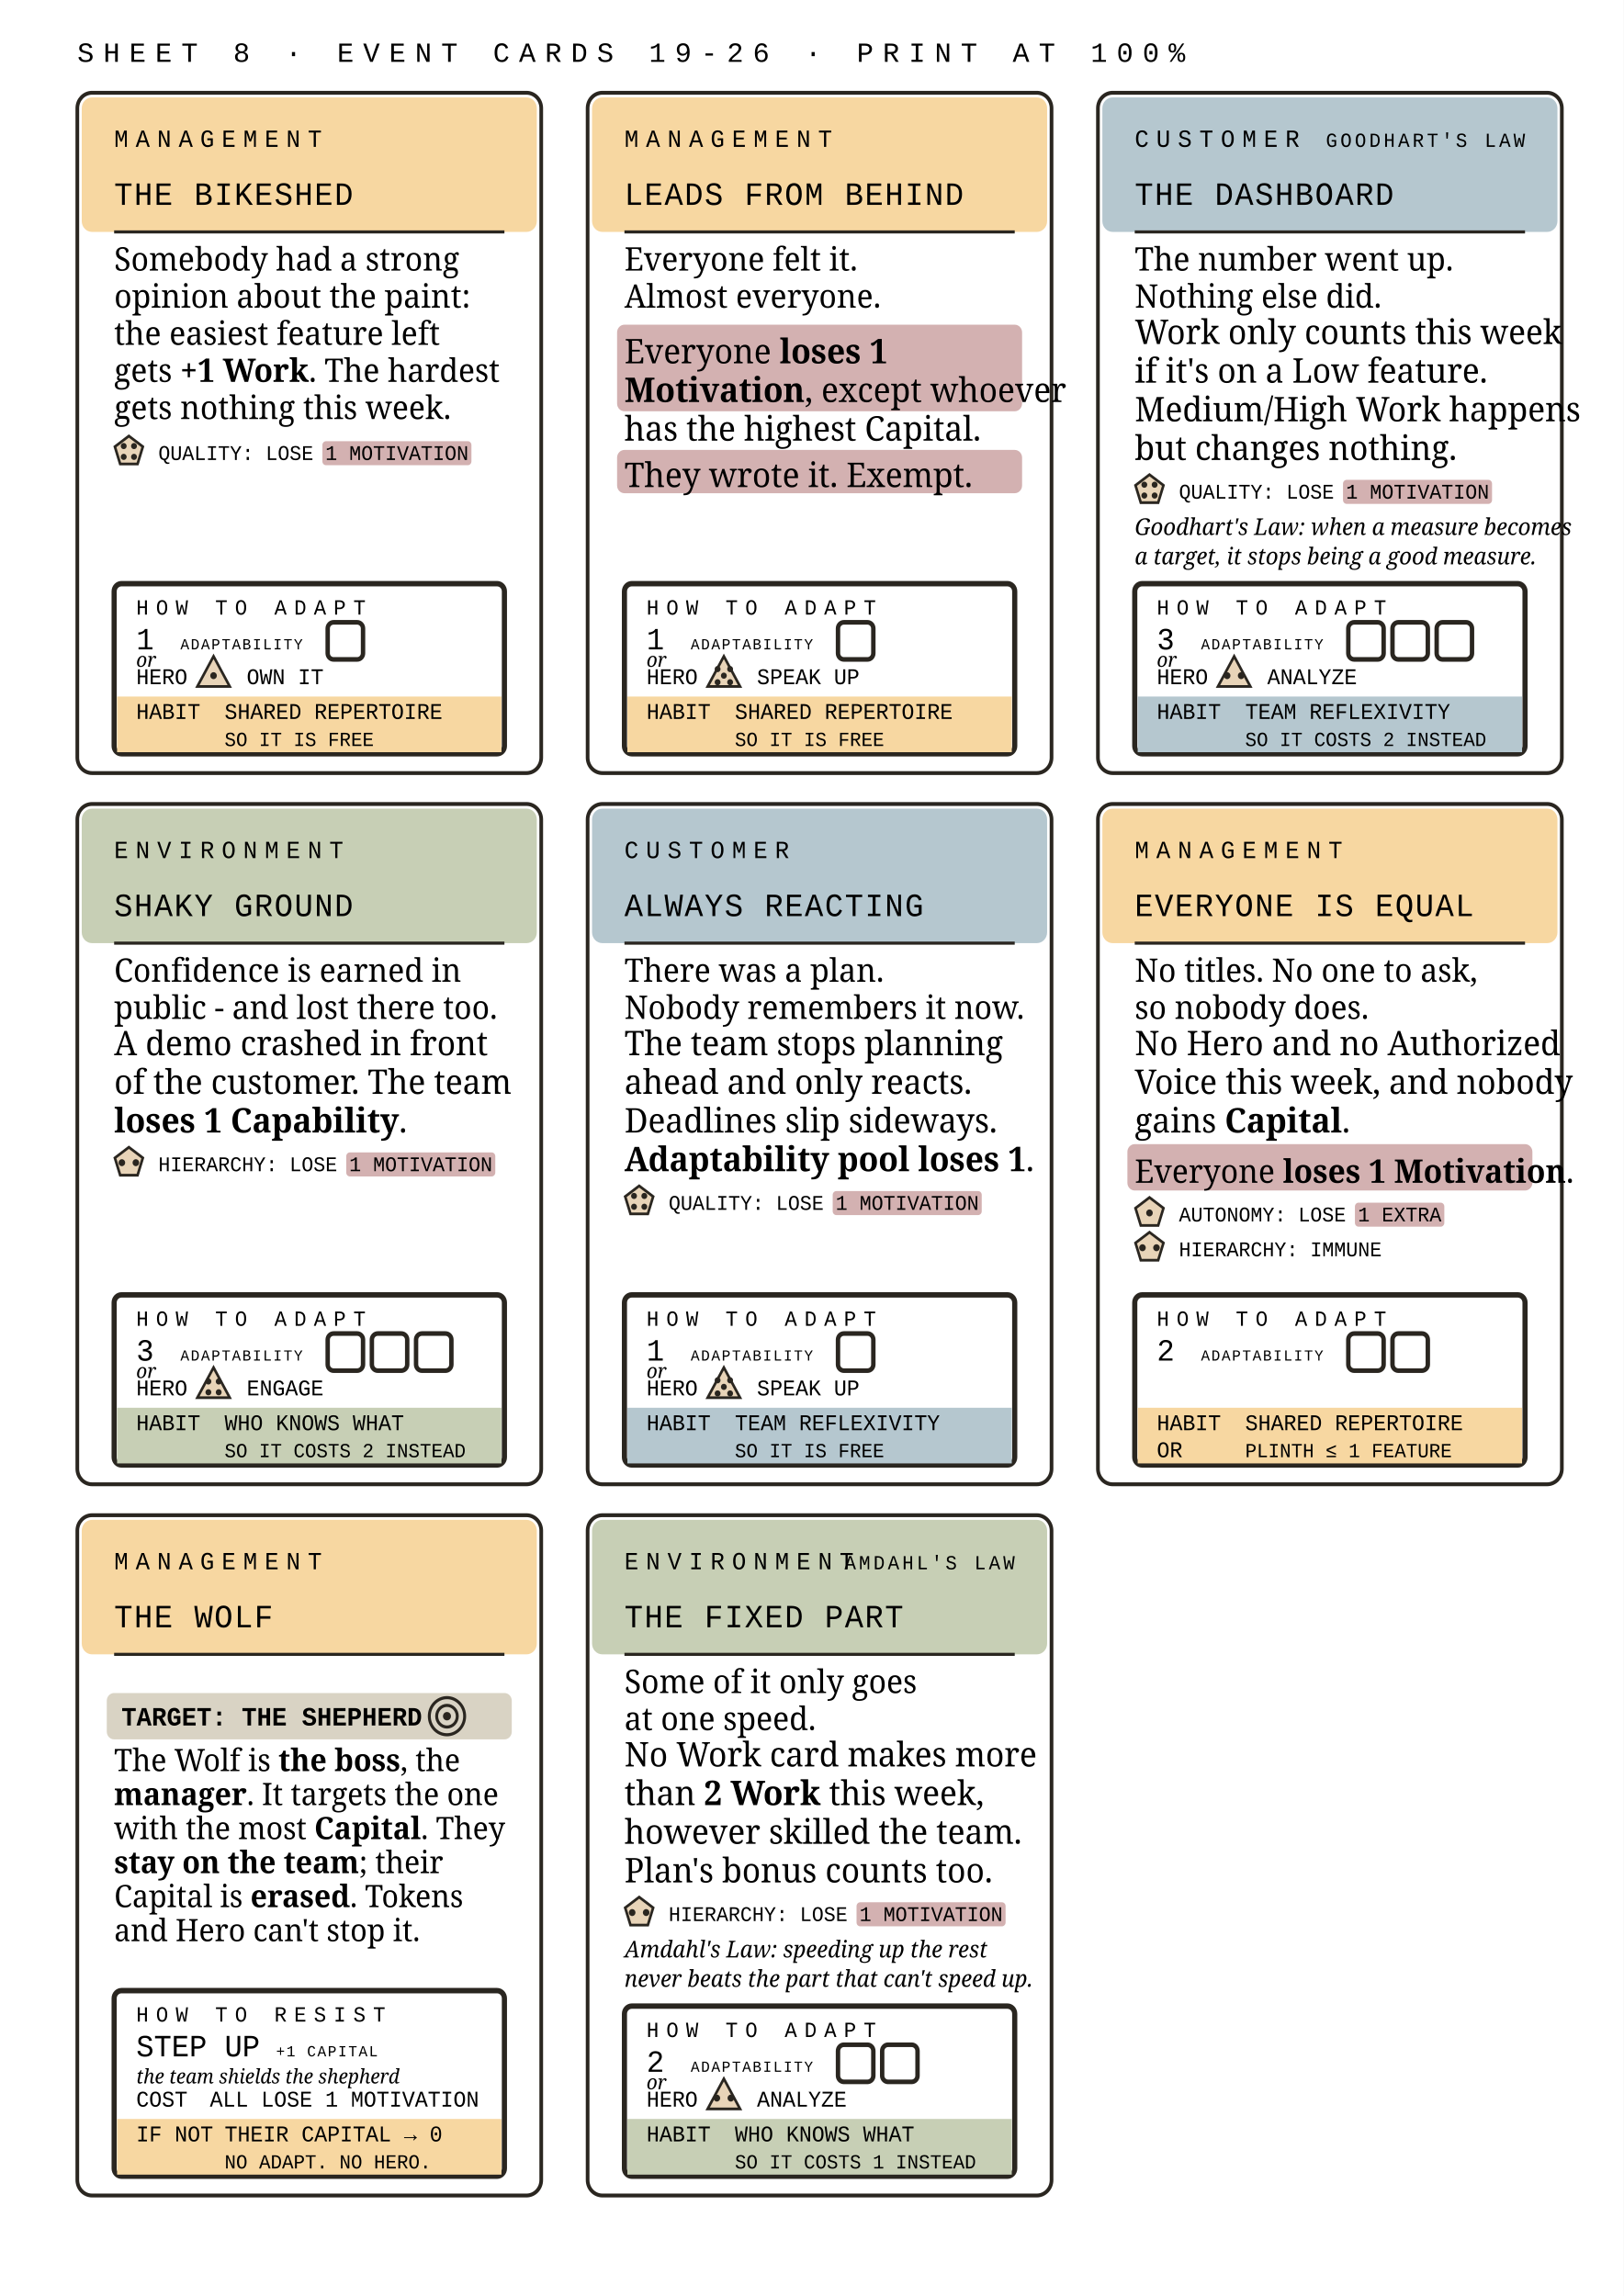
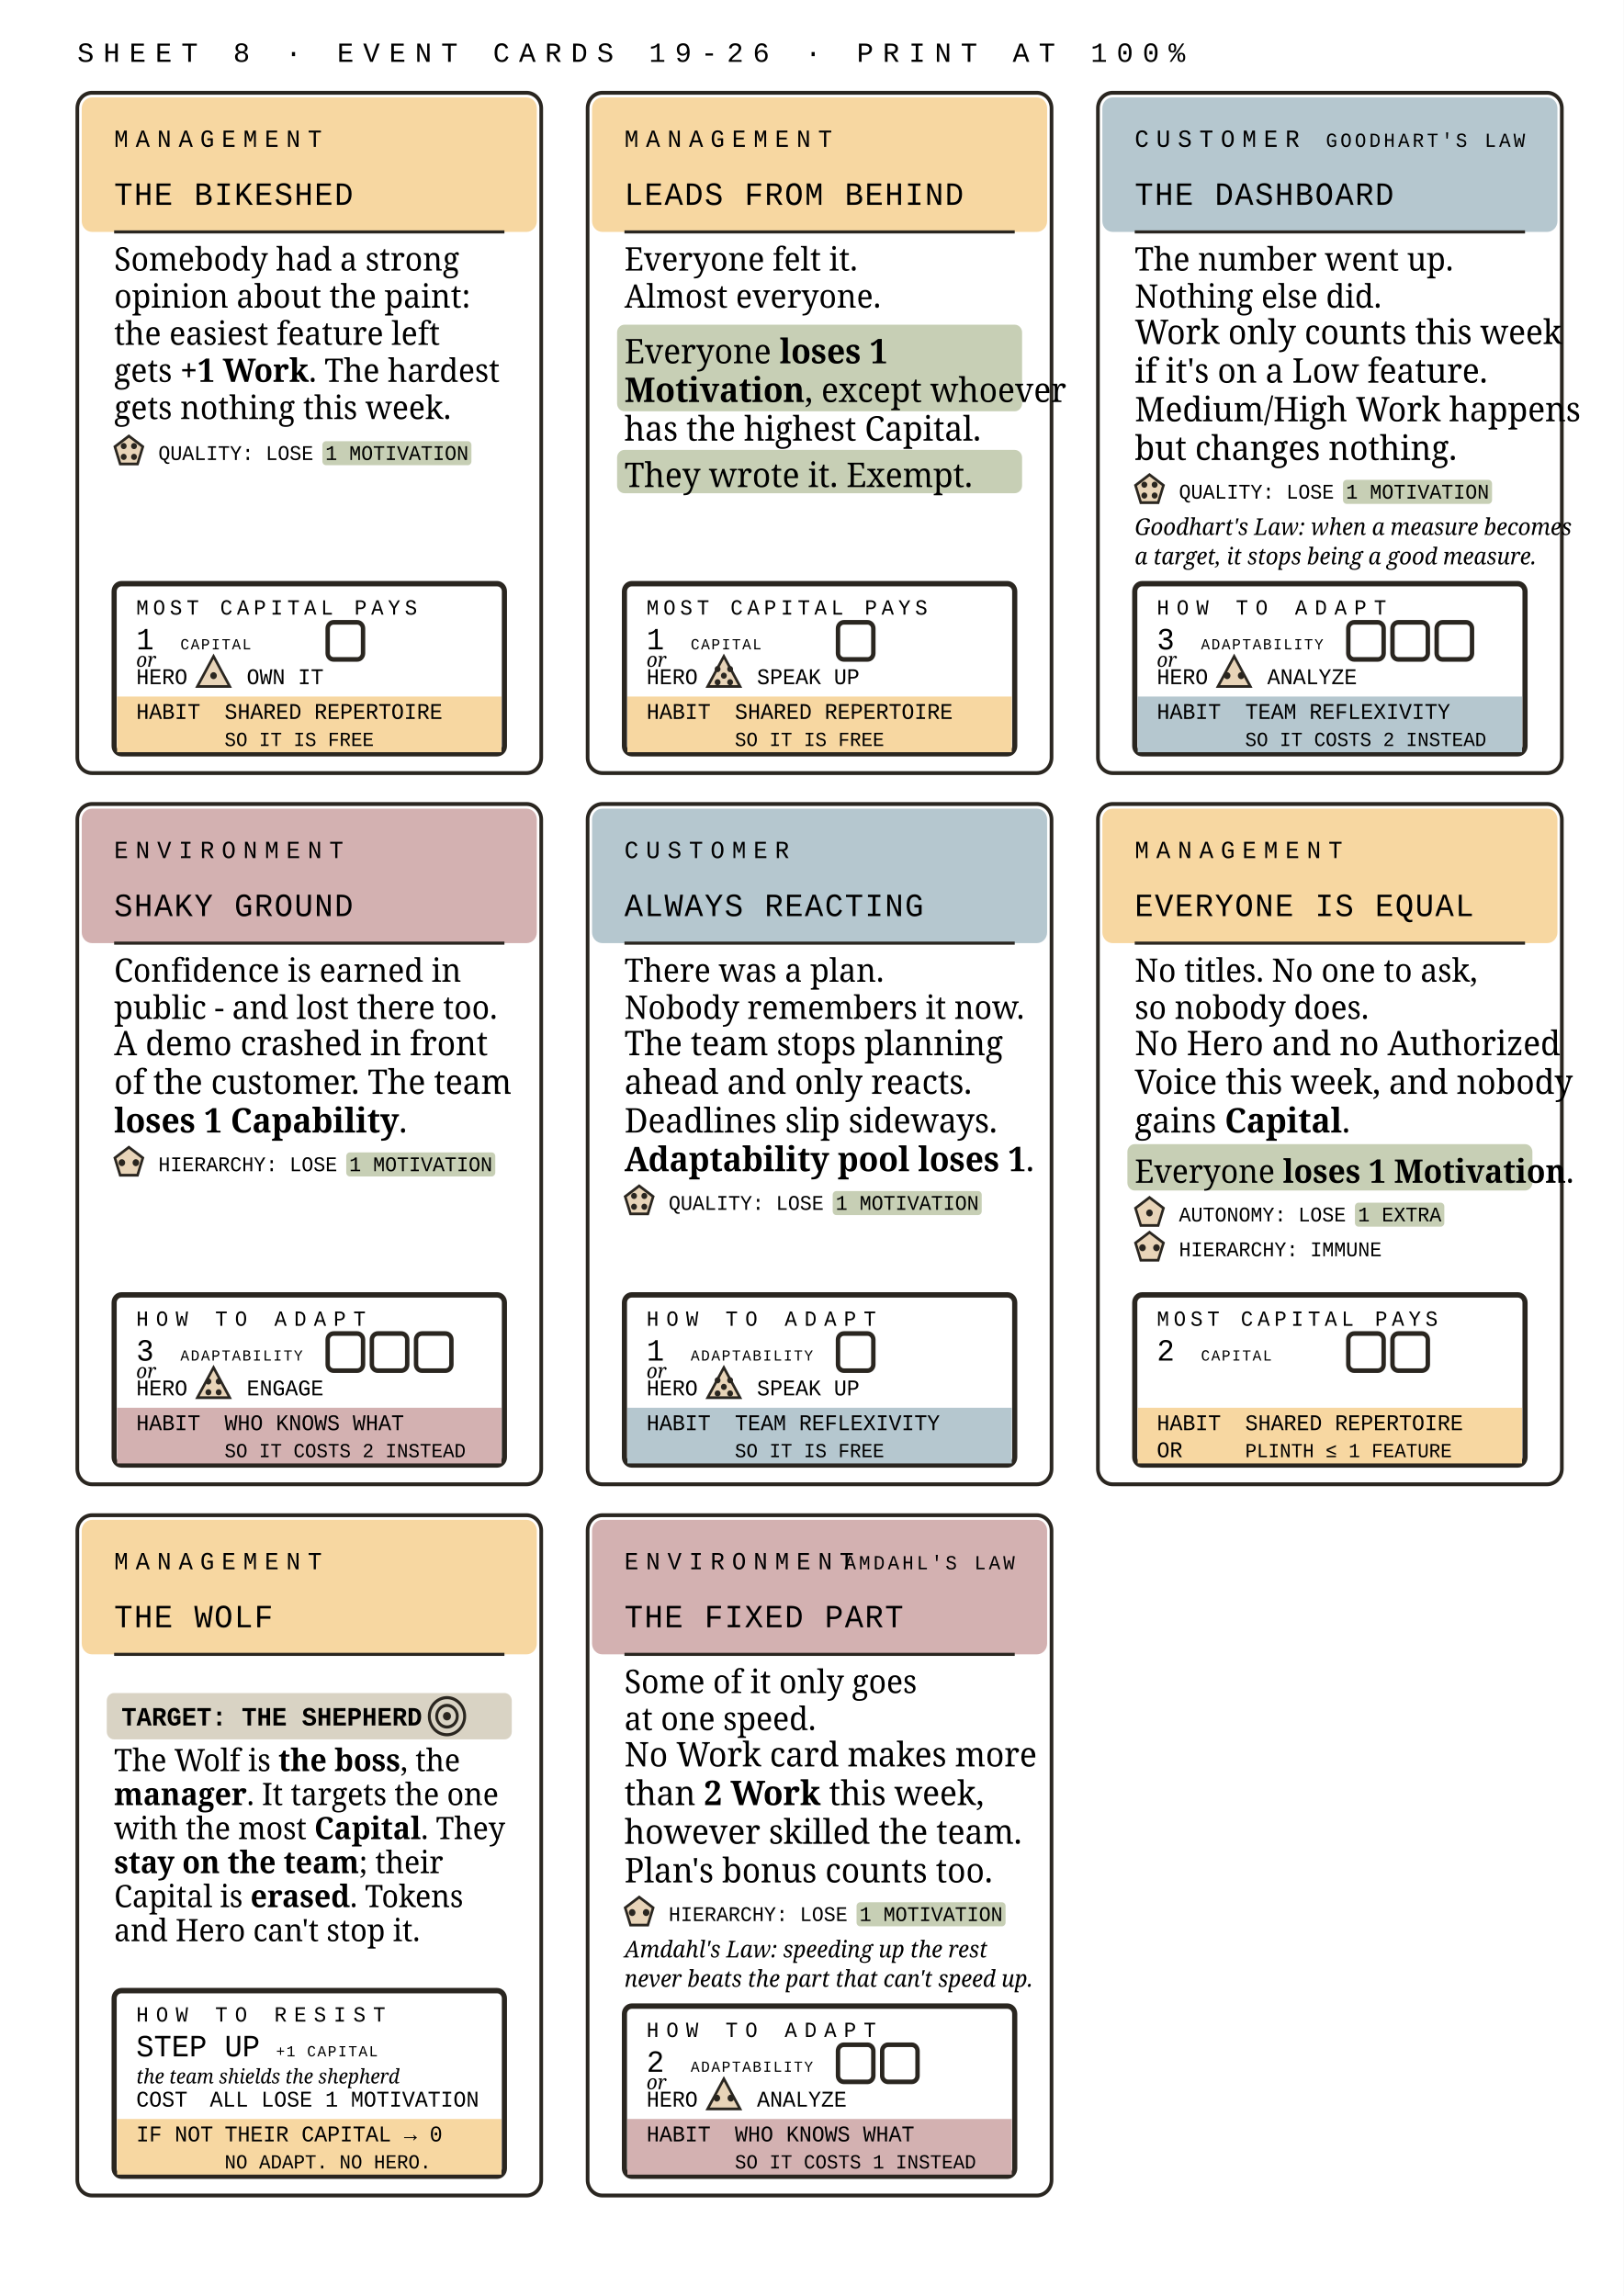
<svg xmlns="http://www.w3.org/2000/svg" width="210mm" height="297mm" viewBox="0 0 210 297">
  <style>
  .s { font-family:"EB Garamond",Garamond,Georgia,serif; fill:#000000; }
  .m { font-family:"IBM Plex Mono","Courier New",monospace; fill:#000000; }
  .c { fill:none; stroke:#2A2620; stroke-width:.5; }
  .h { stroke:#2A2620; stroke-width:.4; fill:none; }
  .w { fill:none; stroke:#2A2620; stroke-width:.7; }
  .q { fill:#000000; }
  .lb { font-family:"IBM Plex Mono","Courier New",monospace; font-size:2.9px; fill:#000000; }
  .vl { font-family:"IBM Plex Mono","Courier New",monospace; font-size:2.9px; fill:#000000; }
  .ic { fill:#E8D4B8; stroke:#2A2620; stroke-width:.35; }
  .pip { fill:#2A2620; stroke:none; }
  .trust { fill:#000000; }
  .capab { fill:#000000; }
  .shpra { fill:#000000; }
  .adapt { fill:#000000; }
  /* header tint = the Ledger row that answers this category */
  .cat-ppl  { fill:#D3CEDF; }
-   .cat-env  { fill:#C7CFB5; }
+   .cat-env  { fill:#D3B1B1; }
  .cat-mgmt { fill:#F7D7A1; }
  .cat-cust { fill:#B5C7CF; }
</style>
  <defs>
    <g id="i-base">
      <rect x="-2.1" y="-2.1" width="4.2" height="4.2" rx=".3" class="ic" />
    </g>
    <g id="i-head">
      <polygon points="0,-2.5 2.2,1.4 -2.2,1.4" class="ic" />
    </g>
    <g id="i-item">
      <polygon points="0,-2.6 2.6,0 0,2.6 -2.6,0" class="ic" />
    </g>
    <g id="i-torso">
      <polygon points="0,-2 1.9,-.62 1.18,1.62 -1.18,1.62 -1.9,-.62" class="ic" />
    </g>
    <g id="q1">
      <circle cx="0" cy="0" r=".45" class="pip" />
    </g>
    <g id="q2">
      <circle cx="-.95" cy="0" r=".45" class="pip" />
      <circle cx=".95" cy="0" r=".45" class="pip" />
    </g>
    <g id="q3">
      <circle cx="0" cy="-.95" r=".45" class="pip" />
      <circle cx="-.95" cy=".8" r=".45" class="pip" />
      <circle cx=".95" cy=".8" r=".45" class="pip" />
    </g>
    <g id="q4">
      <circle cx="-.7" cy="-.7" r=".4" class="pip" />
      <circle cx=".7" cy="-.7" r=".4" class="pip" />
      <circle cx="-.7" cy=".7" r=".4" class="pip" />
      <circle cx=".7" cy=".7" r=".4" class="pip" />
    </g>
    <g id="q5">
      <circle cx="-.85" cy="-.85" r=".4" class="pip" />
      <circle cx=".85" cy="-.85" r=".4" class="pip" />
      <circle cx="0" cy="0" r=".4" class="pip" />
      <circle cx="-.85" cy=".85" r=".4" class="pip" />
      <circle cx=".85" cy=".85" r=".4" class="pip" />
    </g>
    <g id="bikeshed" transform="scale(.952381,1)">
      <rect x=".6" y=".6" width="61.8" height="17.4" rx="1.4" class="cat-mgmt" />
      <rect width="63" height="88" rx="2" class="c" />
      <text x="5" y="7" class="m q" font-size="3.2" letter-spacing="1">MANAGEMENT</text>
      <text x="5" y="14.5" class="m" font-size="4.2" letter-spacing=".2">THE BIKESHED</text>
      <line x1="5" y1="18" x2="58" y2="18" class="h" stroke-width=".7" />
      <g transform="translate(0,-5)">
        <text x="5" y="28" class="s" font-size="4.2">Somebody had a strong</text>
        <text x="5" y="32.8" class="s" font-size="4.2">opinion about the paint:</text>
        <text x="5" y="37.6" class="s" font-size="4.2">the easiest feature left</text>
        <text x="5" y="42.4" class="s" font-size="4.2">gets <tspan font-weight="bold">+1 Work</tspan>. The hardest</text>
        <text x="5" y="47.2" class="s" font-size="4.2">gets nothing this week.</text>
        <g transform="translate(0,9.5)">
          <g transform="translate(7,41.9)">
            <use href="#i-torso" />
            <use href="#q4" />
          </g>
-           <rect x="33.28" y="40.57" width="20.24" height="3.11" rx=".5" fill="#D3B1B1" />
+           <rect x="33.28" y="40.57" width="20.24" height="3.11" rx=".5" fill="#C7CFB5" />
          <text x="11" y="43" class="m" font-size="2.7">QUALITY: LOSE 1 MOTIVATION</text>
        </g>
      </g>
      <g transform="translate(0,9.5)">
        <rect x="5" y="54" width="53" height="22" rx="1" class="w" />
-         <text x="8" y="58" class="m q" font-size="2.8" letter-spacing="1">HOW TO ADAPT</text>
+         <text x="8" y="58" class="m q" font-size="2.8" letter-spacing=".6">MOST CAPITAL PAYS</text>
        <text x="8" y="62.5" class="m" font-size="4">1</text>
-         <text x="14" y="62.5" class="m q" font-size="2" letter-spacing=".2">ADAPTABILITY</text>
+         <text x="14" y="62.5" class="m q" font-size="2" letter-spacing=".2">CAPITAL</text>
        <text x="8" y="64.75" class="s q" font-size="2.6" font-style="italic">or</text>
        <rect x="5.4" y="68.6" width="52.2" height="7.2" class="cat-mgmt" />
        <text x="8" y="67" class="lb">HERO</text>
        <g transform="translate(18.5,65.9)">
          <use href="#i-head" />
          <use href="#q1" />
        </g>
        <text x="23" y="67" class="vl">OWN IT</text>
        <text x="8" y="71.5" class="lb">HABIT</text>
        <text x="20" y="71.5" class="vl shpra">SHARED REPERTOIRE</text>
        <text x="20" y="75" class="m" font-size="2.6">SO IT IS FREE</text>
        <use href="#cost1" />
      </g>
    </g>
    <g id="leadsbehind" transform="scale(.952381,1)">
      <rect x=".6" y=".6" width="61.8" height="17.4" rx="1.4" class="cat-mgmt" />
      <rect width="63" height="88" rx="2" class="c" />
      <text x="5" y="7" class="m q" font-size="3.2" letter-spacing="1">MANAGEMENT</text>
      <text x="5" y="14.5" class="m" font-size="4.2" letter-spacing=".2">LEADS FROM BEHIND</text>
      <line x1="5" y1="18" x2="58" y2="18" class="h" stroke-width=".7" />
      <g transform="translate(0,-5)">
        <text x="5" y="28" class="s" font-size="4.2">Everyone felt it.</text>
        <text x="5" y="32.8" class="s" font-size="4.2">Almost everyone.</text>
        <g transform="translate(0,12)">
-           <rect x="4" y="23" width="55" height="11.2" rx="1" fill="#D3B1B1" />
+           <rect x="4" y="23" width="55" height="11.2" rx="1" fill="#C7CFB5" />
          <text x="5" y="28" class="s" font-size="4.4">Everyone <tspan font-weight="bold">loses 1</tspan>
          </text>
          <text x="5" y="33" class="s" font-size="4.4">
            <tspan font-weight="bold">Motivation</tspan>, except whoever</text>
          <text x="5" y="38" class="s" font-size="4.4">has the highest Capital.</text>
-           <rect x="4" y="39.2" width="55" height="5.6" rx="1" fill="#D3B1B1" />
+           <rect x="4" y="39.2" width="55" height="5.6" rx="1" fill="#C7CFB5" />
          <text x="5" y="44" class="s" font-size="4.4">They wrote it. Exempt.</text>
        </g>
      </g>
      <g transform="translate(0,9.5)">
        <rect x="5" y="54" width="53" height="22" rx="1" class="w" />
-         <text x="8" y="58" class="m q" font-size="2.8" letter-spacing="1">HOW TO ADAPT</text>
+         <text x="8" y="58" class="m q" font-size="2.8" letter-spacing=".6">MOST CAPITAL PAYS</text>
        <text x="8" y="62.5" class="m" font-size="4">1</text>
-         <text x="14" y="62.5" class="m q" font-size="2" letter-spacing=".2">ADAPTABILITY</text>
+         <text x="14" y="62.5" class="m q" font-size="2" letter-spacing=".2">CAPITAL</text>
        <text x="8" y="64.75" class="s q" font-size="2.6" font-style="italic">or</text>
        <rect x="5.4" y="68.6" width="52.2" height="7.2" class="cat-mgmt" />
        <text x="8" y="67" class="lb">HERO</text>
        <g transform="translate(18.5,65.9)">
          <use href="#i-head" />
          <use href="#q5" />
        </g>
        <text x="23" y="67" class="vl">SPEAK UP</text>
        <text x="8" y="71.5" class="lb">HABIT</text>
        <text x="20" y="71.5" class="vl shpra">SHARED REPERTOIRE</text>
        <text x="20" y="75" class="m" font-size="2.6">SO IT IS FREE</text>
        <use href="#cost1" />
      </g>
    </g>
    <g id="dashboard" transform="scale(.952381,1)">
      <rect x=".6" y=".6" width="61.8" height="17.4" rx="1.4" class="cat-cust" />
      <rect width="63" height="88" rx="2" class="c" />
      <text x="5" y="7" class="m q" font-size="3.2" letter-spacing="1">CUSTOMER</text>
      <text x="5" y="14.5" class="m" font-size="4.2" letter-spacing=".2">THE DASHBOARD</text>
      <text x="58" y="7" class="m q" font-size="2.6" text-anchor="end" letter-spacing=".4">GOODHART'S LAW</text>
      <text x="5" y="57.2" class="s q" font-size="3" font-style="italic">Goodhart's Law: when a measure becomes</text>
      <text x="5" y="61" class="s q" font-size="3" font-style="italic">a target, it stops being a good measure.</text>
      <line x1="5" y1="18" x2="58" y2="18" class="h" stroke-width=".7" />
      <g transform="translate(0,-5)">
        <text x="5" y="28" class="s" font-size="4.2">The number went up.</text>
        <text x="5" y="32.8" class="s" font-size="4.2">Nothing else did.</text>
        <g transform="translate(0,9.5)">
          <text x="5" y="28" class="s" font-size="4.4">Work only counts this week</text>
          <text x="5" y="33" class="s" font-size="4.4">if it's on a Low feature.</text>
          <text x="5" y="38" class="s" font-size="4.4">Medium/High Work happens</text>
          <text x="5" y="43" class="s" font-size="4.4">but changes nothing.</text>
          <g transform="translate(7,46.9)">
            <use href="#i-torso" />
            <use href="#q4" />
          </g>
-           <rect x="33.28" y="45.57" width="20.24" height="3.11" rx=".5" fill="#D3B1B1" />
+           <rect x="33.28" y="45.57" width="20.24" height="3.11" rx=".5" fill="#C7CFB5" />
          <text x="11" y="48" class="m" font-size="2.7">QUALITY: LOSE 1 MOTIVATION</text>
        </g>
      </g>
      <g transform="translate(0,9.5)">
        <rect x="5" y="54" width="53" height="22" rx="1" class="w" />
        <text x="8" y="58" class="m q" font-size="2.8" letter-spacing="1">HOW TO ADAPT</text>
        <text x="8" y="62.5" class="m" font-size="4">3</text>
        <text x="14" y="62.5" class="m q" font-size="2" letter-spacing=".2">ADAPTABILITY</text>
        <text x="8" y="64.75" class="s q" font-size="2.6" font-style="italic">or</text>
        <rect x="5.4" y="68.6" width="52.2" height="7.2" class="cat-cust" />
        <text x="8" y="67" class="lb">HERO</text>
        <g transform="translate(18.5,65.9)">
          <use href="#i-head" />
          <use href="#q2" />
        </g>
        <text x="23" y="67" class="vl">ANALYZE</text>
        <text x="8" y="71.5" class="lb">HABIT</text>
        <text x="20" y="71.5" class="vl adapt">TEAM REFLEXIVITY</text>
        <text x="20" y="75" class="m" font-size="2.6">SO IT COSTS 2 INSTEAD</text>
        <use href="#cost3" />
      </g>
    </g>
    <g id="confidence" transform="scale(.952381,1)">
      <rect x=".6" y=".6" width="61.8" height="17.4" rx="1.4" class="cat-env" />
      <rect width="63" height="88" rx="2" class="c" />
      <text x="5" y="7" class="m q" font-size="3.2" letter-spacing="1">ENVIRONMENT</text>
      <text x="5" y="14.5" class="m" font-size="4.2" letter-spacing=".2">SHAKY GROUND</text>
      <line x1="5" y1="18" x2="58" y2="18" class="h" stroke-width=".7" />
      <g transform="translate(0,-5)">
        <text x="5" y="28" class="s" font-size="4.2">Confidence is earned in</text>
        <text x="5" y="32.8" class="s" font-size="4.2">public - and lost there too.</text>
        <g transform="translate(0,9.5)">
          <text x="5" y="28" class="s" font-size="4.4">A demo crashed in front</text>
          <text x="5" y="33" class="s" font-size="4.4">of the customer. The team</text>
          <text x="5" y="38" class="s" font-size="4.4">
            <tspan font-weight="bold">loses 1 Capability</tspan>.</text>
          <g transform="translate(7,41.9)">
            <use href="#i-torso" />
            <use href="#q2" />
          </g>
-           <rect x="36.52" y="40.57" width="20.24" height="3.11" rx=".5" fill="#D3B1B1" />
+           <rect x="36.52" y="40.57" width="20.24" height="3.11" rx=".5" fill="#C7CFB5" />
          <text x="11" y="43" class="m" font-size="2.7">HIERARCHY: LOSE 1 MOTIVATION</text>
        </g>
      </g>
      <g transform="translate(0,9.5)">
        <rect x="5" y="54" width="53" height="22" rx="1" class="w" />
        <text x="8" y="58" class="m q" font-size="2.8" letter-spacing="1">HOW TO ADAPT</text>
        <text x="8" y="62.5" class="m" font-size="4">3</text>
        <text x="14" y="62.5" class="m q" font-size="2" letter-spacing=".2">ADAPTABILITY</text>
        <text x="8" y="64.75" class="s q" font-size="2.6" font-style="italic">or</text>
        <rect x="5.4" y="68.6" width="52.2" height="7.2" class="cat-env" />
        <text x="8" y="67" class="lb">HERO</text>
        <g transform="translate(18.5,65.9)">
          <use href="#i-head" />
          <use href="#q4" />
        </g>
        <text x="23" y="67" class="vl">ENGAGE</text>
        <text x="8" y="71.5" class="lb">HABIT</text>
        <text x="20" y="71.5" class="vl capab">WHO KNOWS WHAT</text>
        <text x="20" y="75" class="m" font-size="2.6">SO IT COSTS 2 INSTEAD</text>
        <use href="#cost3" />
      </g>
    </g>
    <g id="reacting" transform="scale(.952381,1)">
      <rect x=".6" y=".6" width="61.8" height="17.4" rx="1.4" class="cat-cust" />
      <rect width="63" height="88" rx="2" class="c" />
      <text x="5" y="7" class="m q" font-size="3.2" letter-spacing="1">CUSTOMER</text>
      <text x="5" y="14.5" class="m" font-size="4.2" letter-spacing=".2">ALWAYS REACTING</text>
      <line x1="5" y1="18" x2="58" y2="18" class="h" stroke-width=".7" />
      <g transform="translate(0,-5)">
        <text x="5" y="28" class="s" font-size="4.2">There was a plan.</text>
        <text x="5" y="32.8" class="s" font-size="4.2">Nobody remembers it now.</text>
        <g transform="translate(0,9.5)">
          <text x="5" y="28" class="s" font-size="4.4">The team stops planning</text>
          <text x="5" y="33" class="s" font-size="4.4">ahead and only reacts.</text>
          <text x="5" y="38" class="s" font-size="4.4">Deadlines slip sideways.</text>
          <text x="5" y="43" class="s" font-size="4.4">
            <tspan font-weight="bold">Adaptability pool loses 1</tspan>.</text>
          <g transform="translate(7,46.9)">
            <use href="#i-torso" />
            <use href="#q4" />
          </g>
-           <rect x="33.28" y="45.57" width="20.24" height="3.11" rx=".5" fill="#D3B1B1" />
+           <rect x="33.28" y="45.57" width="20.24" height="3.11" rx=".5" fill="#C7CFB5" />
          <text x="11" y="48" class="m" font-size="2.7">QUALITY: LOSE 1 MOTIVATION</text>
        </g>
      </g>
      <g transform="translate(0,9.5)">
        <rect x="5" y="54" width="53" height="22" rx="1" class="w" />
        <text x="8" y="58" class="m q" font-size="2.8" letter-spacing="1">HOW TO ADAPT</text>
        <text x="8" y="62.5" class="m" font-size="4">1</text>
        <text x="14" y="62.5" class="m q" font-size="2" letter-spacing=".2">ADAPTABILITY</text>
        <text x="8" y="64.75" class="s q" font-size="2.6" font-style="italic">or</text>
        <rect x="5.4" y="68.6" width="52.2" height="7.2" class="cat-cust" />
        <text x="8" y="67" class="lb">HERO</text>
        <g transform="translate(18.5,65.9)">
          <use href="#i-head" />
          <use href="#q5" />
        </g>
        <text x="23" y="67" class="vl">SPEAK UP</text>
        <text x="8" y="71.5" class="lb">HABIT</text>
        <text x="20" y="71.5" class="vl adapt">TEAM REFLEXIVITY</text>
        <text x="20" y="75" class="m" font-size="2.6">SO IT IS FREE</text>
        <use href="#cost1" />
      </g>
    </g>
    <g id="equal" transform="scale(.952381,1)">
      <rect x=".6" y=".6" width="61.8" height="17.4" rx="1.4" class="cat-mgmt" />
      <rect width="63" height="88" rx="2" class="c" />
      <text x="5" y="7" class="m q" font-size="3.2" letter-spacing="1">MANAGEMENT</text>
      <text x="5" y="14.5" class="m" font-size="4.2" letter-spacing=".2">EVERYONE IS EQUAL</text>
      <line x1="5" y1="18" x2="58" y2="18" class="h" stroke-width=".7" />
      <g transform="translate(0,-5)">
        <text x="5" y="28" class="s" font-size="4.2">No titles. No one to ask,</text>
        <text x="5" y="32.8" class="s" font-size="4.2">so nobody does.</text>
        <g transform="translate(0,9.5)">
          <text x="5" y="28" class="s" font-size="4.4">No Hero and no Authorized</text>
          <text x="5" y="33" class="s" font-size="4.4">Voice this week, and nobody</text>
          <text x="5" y="38" class="s" font-size="4.4">gains <tspan font-weight="bold">Capital</tspan>.</text>
-           <rect x="4" y="39.5" width="55" height="6" rx="1" fill="#D3B1B1" />
+           <rect x="4" y="39.5" width="55" height="6" rx="1" fill="#C7CFB5" />
          <text x="5" y="44.5" class="s" font-size="4.2">Everyone <tspan font-weight="bold">loses 1 Motivation</tspan>.</text>
          <g transform="translate(7,48.4)">
            <use href="#i-torso" />
            <use href="#q1" />
          </g>
-           <rect x="34.9" y="47.07" width="12.14" height="3.11" rx=".5" fill="#D3B1B1" />
+           <rect x="34.9" y="47.07" width="12.14" height="3.11" rx=".5" fill="#C7CFB5" />
          <text x="11" y="49.5" class="m" font-size="2.7">AUTONOMY: LOSE 1 EXTRA</text>
          <g transform="translate(7,52.9)">
            <use href="#i-torso" />
            <use href="#q2" />
          </g>
          <text x="11" y="54" class="m q" font-size="2.7">HIERARCHY: IMMUNE</text>
        </g>
      </g>
      <g transform="translate(0,9.5)">
        <rect x="5" y="54" width="53" height="22" rx="1" class="w" />
-         <text x="8" y="58" class="m q" font-size="2.8" letter-spacing="1">HOW TO ADAPT</text>
+         <text x="8" y="58" class="m q" font-size="2.8" letter-spacing=".6">MOST CAPITAL PAYS</text>
        <text x="8" y="62.5" class="m" font-size="4">2</text>
-         <text x="14" y="62.5" class="m q" font-size="2" letter-spacing=".2">ADAPTABILITY</text>
+         <text x="14" y="62.5" class="m q" font-size="2" letter-spacing=".2">CAPITAL</text>
        <rect x="5.4" y="68.6" width="52.2" height="7.2" class="cat-mgmt" />
        <text x="8" y="71.5" class="lb">HABIT</text>
        <text x="20" y="71.5" class="vl shpra">SHARED REPERTOIRE</text>
        <text x="8" y="75" class="lb">OR</text>
        <text x="20" y="75" class="m" font-size="2.6">PLINTH ≤ 1 FEATURE</text>
        <use href="#cost2" />
      </g>
    </g>
    <g id="wolf" transform="scale(.952381,1)">
      <rect x=".6" y=".6" width="61.8" height="17.4" rx="1.4" class="cat-mgmt" />
      <rect width="63" height="88" rx="2" class="c" stroke-width=".9" />
      <text x="5" y="7" class="m q" font-size="3.2" letter-spacing="1">MANAGEMENT</text>
      <text x="5" y="14.5" class="m" font-size="4.2" letter-spacing=".2">THE WOLF</text>
      <line x1="5" y1="18" x2="58" y2="18" class="h" stroke-width=".7" />
      <g transform="translate(0,-5)">
        <g transform="translate(0,9.5)">
          <rect x="4" y="18.5" width="55" height="6" rx="1" fill="#D9D3C4" />
          <text x="6" y="22.7" class="m" font-size="3.4" font-weight="bold">TARGET: THE SHEPHERD</text>
          <g transform="translate(50.2,21.5)" fill="none" stroke="#2A2620" stroke-width=".4">
            <circle r="2.4" />
            <circle r="1.4" />
            <circle r=".35" fill="#2A2620" />
          </g>
          <text x="5" y="28.6" class="s" font-size="4">The Wolf is <tspan font-weight="bold">the boss</tspan>, the</text>
          <text x="5" y="33" class="s" font-size="4">
            <tspan font-weight="bold">manager</tspan>. It targets the one</text>
          <text x="5" y="37.4" class="s" font-size="4">with the most <tspan font-weight="bold">Capital</tspan>. They</text>
          <text x="5" y="41.8" class="s" font-size="4">
            <tspan font-weight="bold">stay on the team</tspan>; their</text>
          <text x="5" y="46.2" class="s" font-size="4">Capital is <tspan font-weight="bold">erased</tspan>. Tokens</text>
          <text x="5" y="50.6" class="s" font-size="4">and Hero can't stop it.</text>
        </g>
      </g>
      <g transform="translate(0,9.5)">
        <rect x="5" y="52" width="53" height="24" rx="1" class="w" />
        <text x="8" y="56" class="m q" font-size="2.8" letter-spacing="1">HOW TO RESIST</text>
        <text x="8" y="60.5" class="m" font-size="4">STEP UP</text>
        <text x="27" y="60.5" class="m q" font-size="2" letter-spacing=".2">+1 CAPITAL</text>
        <text x="8" y="64" class="s q" font-size="2.6" font-style="italic">the team shields the shepherd</text>
        <rect x="5.4" y="68.6" width="52.2" height="7.2" class="cat-mgmt" />
        <text x="8" y="67" class="lb">COST</text>
        <text x="18" y="67" class="vl">ALL LOSE 1 MOTIVATION</text>
        <text x="8" y="71.5" class="lb">IF NOT</text>
        <text x="20" y="71.5" class="vl">THEIR CAPITAL → 0</text>
        <text x="20" y="75" class="m" font-size="2.6">NO ADAPT. NO HERO.</text>
      </g>
    </g>
    <g id="fixedpart" transform="scale(.952381,1)">
      <rect x=".6" y=".6" width="61.8" height="17.4" rx="1.4" class="cat-env" />
      <rect width="63" height="88" rx="2" class="c" />
      <text x="5" y="7" class="m q" font-size="3.2" letter-spacing="1">ENVIRONMENT</text>
      <text x="5" y="14.5" class="m" font-size="4.2" letter-spacing=".2">THE FIXED PART</text>
      <text x="58" y="7" class="m q" font-size="2.6" text-anchor="end" letter-spacing=".4">AMDAHL'S LAW</text>
      <text x="5" y="57.2" class="s q" font-size="3" font-style="italic">Amdahl's Law: speeding up the rest</text>
      <text x="5" y="61" class="s q" font-size="3" font-style="italic">never beats the part that can't speed up.</text>
      <line x1="5" y1="18" x2="58" y2="18" class="h" stroke-width=".7" />
      <g transform="translate(0,-5)">
        <text x="5" y="28" class="s" font-size="4.2">Some of it only goes</text>
        <text x="5" y="32.8" class="s" font-size="4.2">at one speed.</text>
        <g transform="translate(0,9.5)">
          <text x="5" y="28" class="s" font-size="4.4">No Work card makes more</text>
          <text x="5" y="33" class="s" font-size="4.4">than <tspan font-weight="bold">2 Work</tspan> this week,</text>
          <text x="5" y="38" class="s" font-size="4.4">however skilled the team.</text>
          <text x="5" y="43" class="s" font-size="4.4">Plan's bonus counts too.</text>
          <g transform="translate(7,46.9)">
            <use href="#i-torso" />
            <use href="#q2" />
          </g>
-           <rect x="36.52" y="45.57" width="20.24" height="3.11" rx=".5" fill="#D3B1B1" />
+           <rect x="36.52" y="45.57" width="20.24" height="3.11" rx=".5" fill="#C7CFB5" />
          <text x="11" y="48" class="m" font-size="2.7">HIERARCHY: LOSE 1 MOTIVATION</text>
        </g>
      </g>
      <g transform="translate(0,9.5)">
        <rect x="5" y="54" width="53" height="22" rx="1" class="w" />
        <text x="8" y="58" class="m q" font-size="2.8" letter-spacing="1">HOW TO ADAPT</text>
        <text x="8" y="62.5" class="m" font-size="4">2</text>
        <text x="14" y="62.5" class="m q" font-size="2" letter-spacing=".2">ADAPTABILITY</text>
        <text x="8" y="64.75" class="s q" font-size="2.6" font-style="italic">or</text>
        <rect x="5.4" y="68.6" width="52.2" height="7.2" class="cat-env" />
        <text x="8" y="67" class="lb">HERO</text>
        <g transform="translate(18.5,65.9)">
          <use href="#i-head" />
          <use href="#q2" />
        </g>
        <text x="23" y="67" class="vl">ANALYZE</text>
        <text x="8" y="71.5" class="lb">HABIT</text>
        <text x="20" y="71.5" class="vl capab">WHO KNOWS WHAT</text>
        <text x="20" y="75" class="m" font-size="2.6">SO IT COSTS 1 INSTEAD</text>
        <use href="#cost2" />
      </g>
    </g>
    <g id="cost1" fill="none" stroke="#2A2620" stroke-width=".6">
      <rect x="34" y="59" width="4.8" height="4.8" rx=".8" />
    </g>
    <g id="cost2" fill="none" stroke="#2A2620" stroke-width=".6">
      <rect x="34" y="59" width="4.8" height="4.8" rx=".8" />
      <rect x="40" y="59" width="4.8" height="4.8" rx=".8" />
    </g>
    <g id="cost3" fill="none" stroke="#2A2620" stroke-width=".6">
      <rect x="34" y="59" width="4.8" height="4.8" rx=".8" />
      <rect x="40" y="59" width="4.8" height="4.8" rx=".8" />
      <rect x="46" y="59" width="4.8" height="4.8" rx=".8" />
    </g>
  </defs>
  <rect width="210" height="297" fill="#FFFFFF" />
  <text x="10" y="8" class="m" font-size="3.6" letter-spacing="1.2">SHEET 8 · EVENT CARDS 19-26 · PRINT AT 100%</text>
  <use href="#bikeshed" x="10" y="12" />
  <use href="#leadsbehind" x="76" y="12" />
  <use href="#dashboard" x="142" y="12" />
  <use href="#confidence" x="10" y="104" />
  <use href="#reacting" x="76" y="104" />
  <use href="#equal" x="142" y="104" />
  <use href="#wolf" x="10" y="196" />
  <use href="#fixedpart" x="76" y="196" />
</svg>
